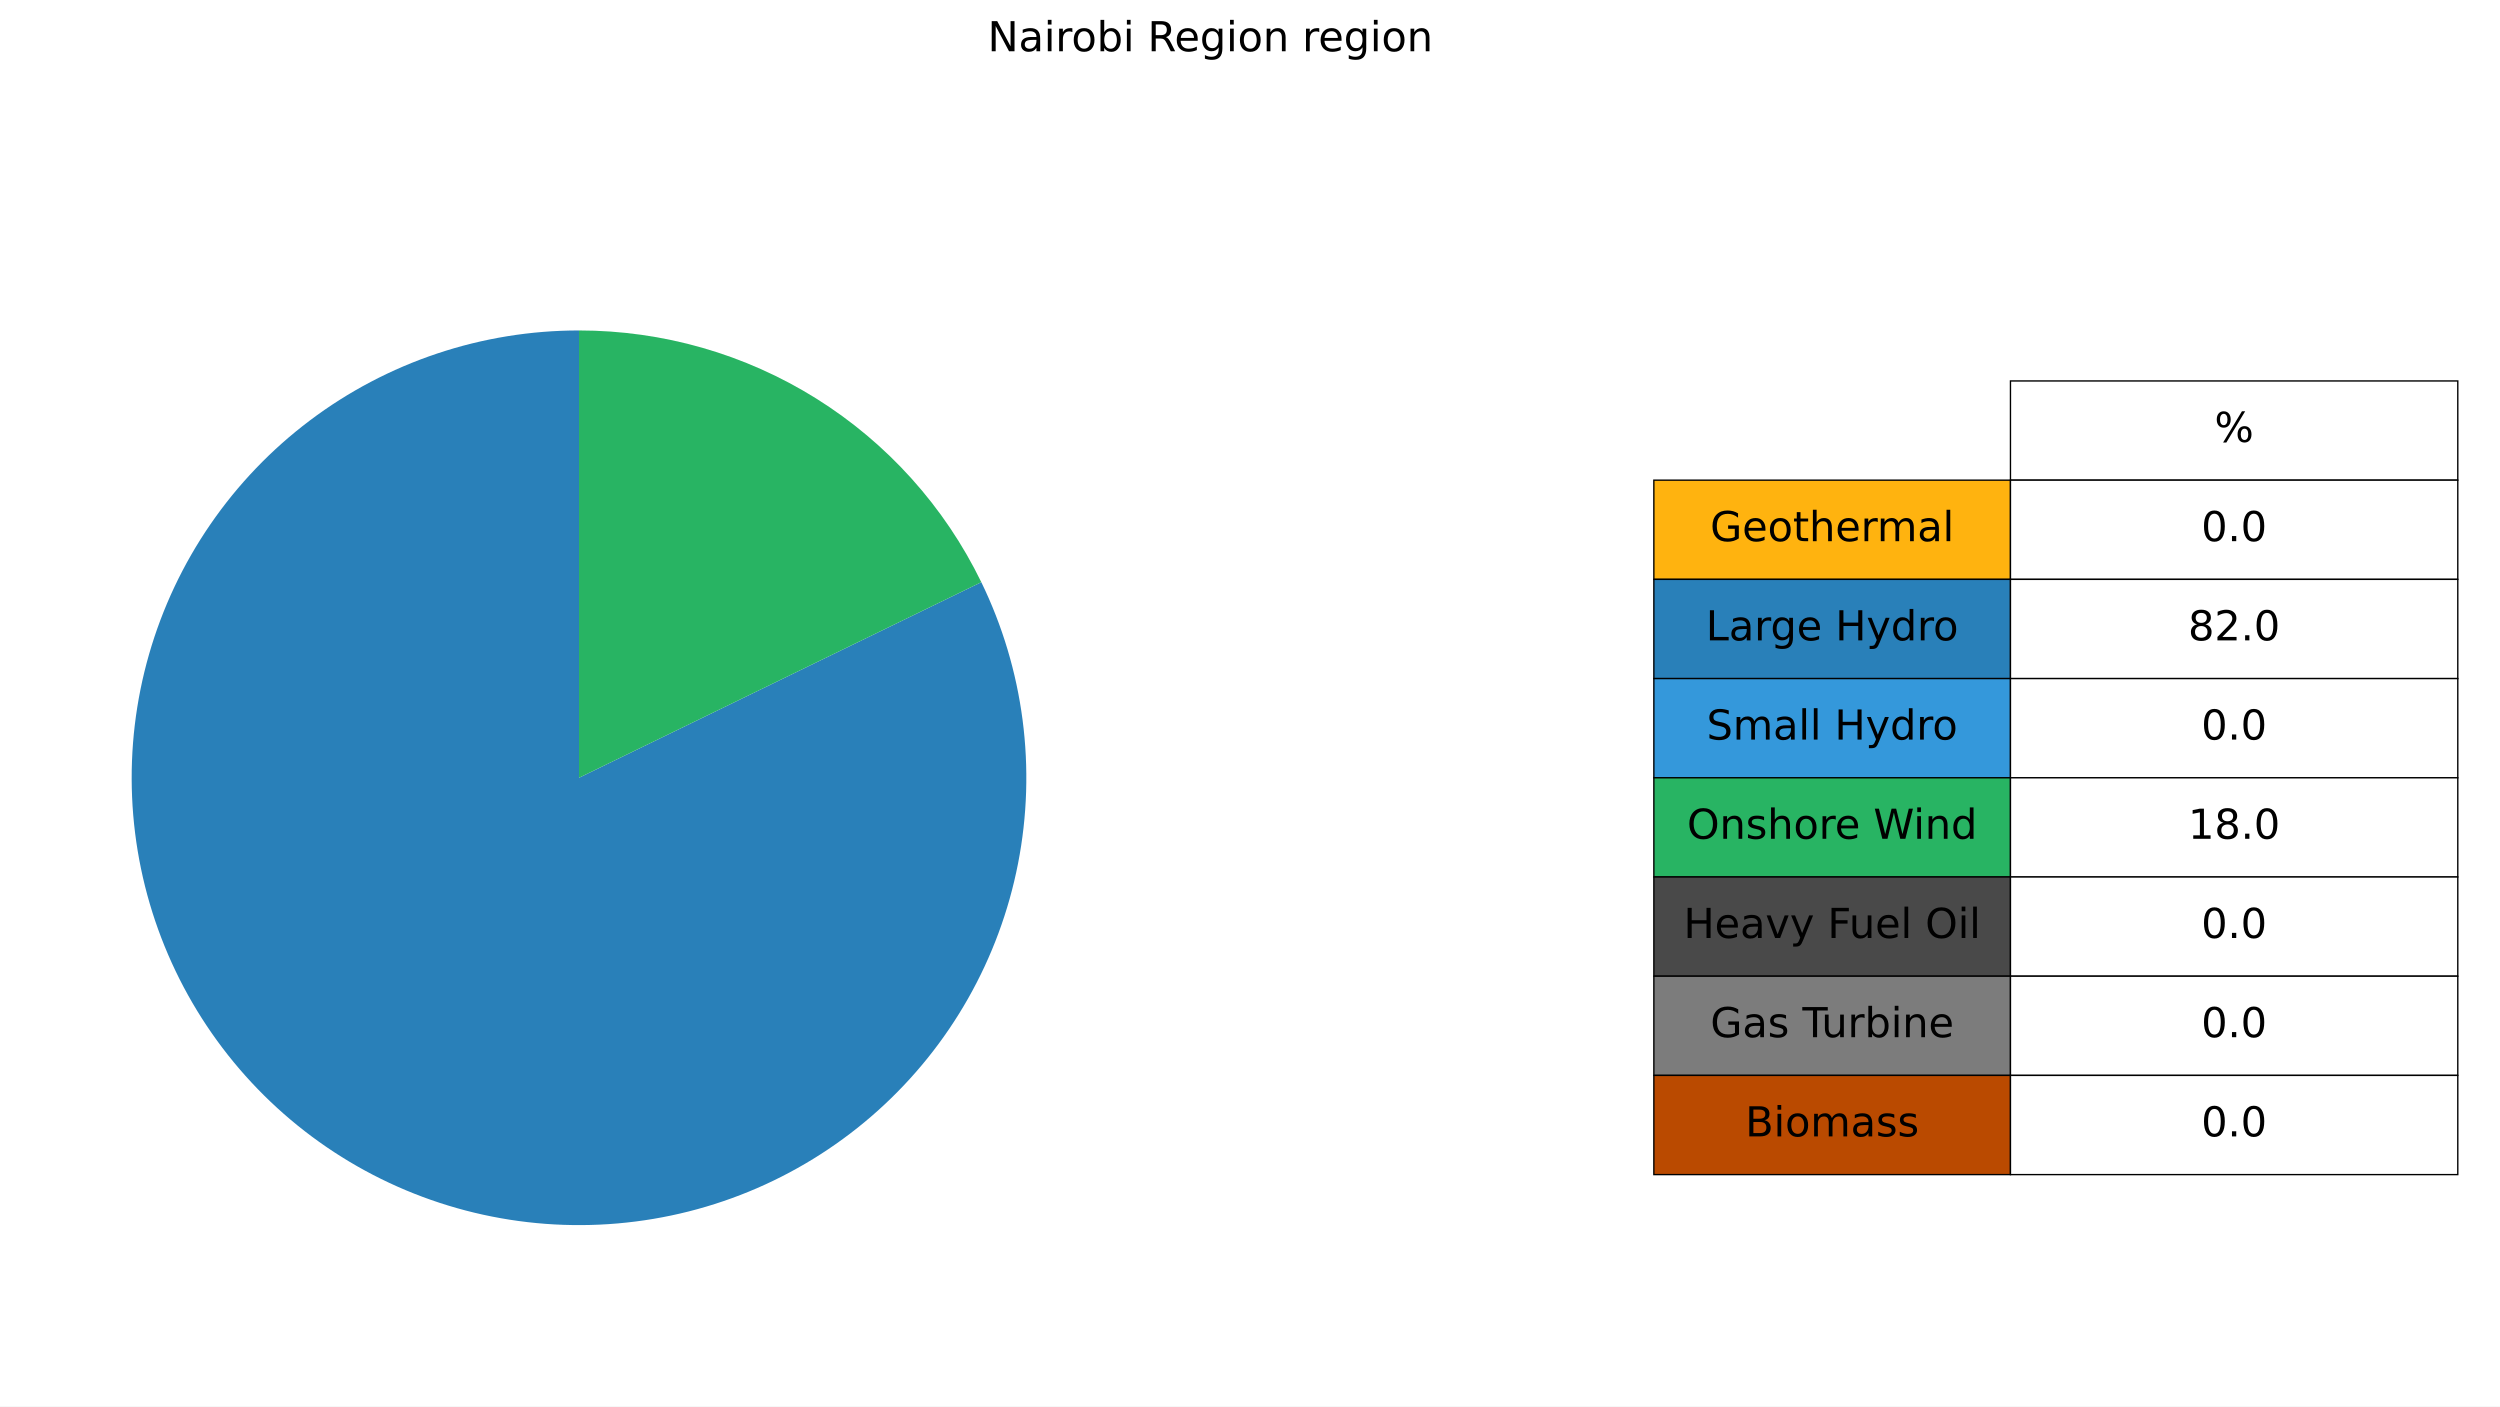
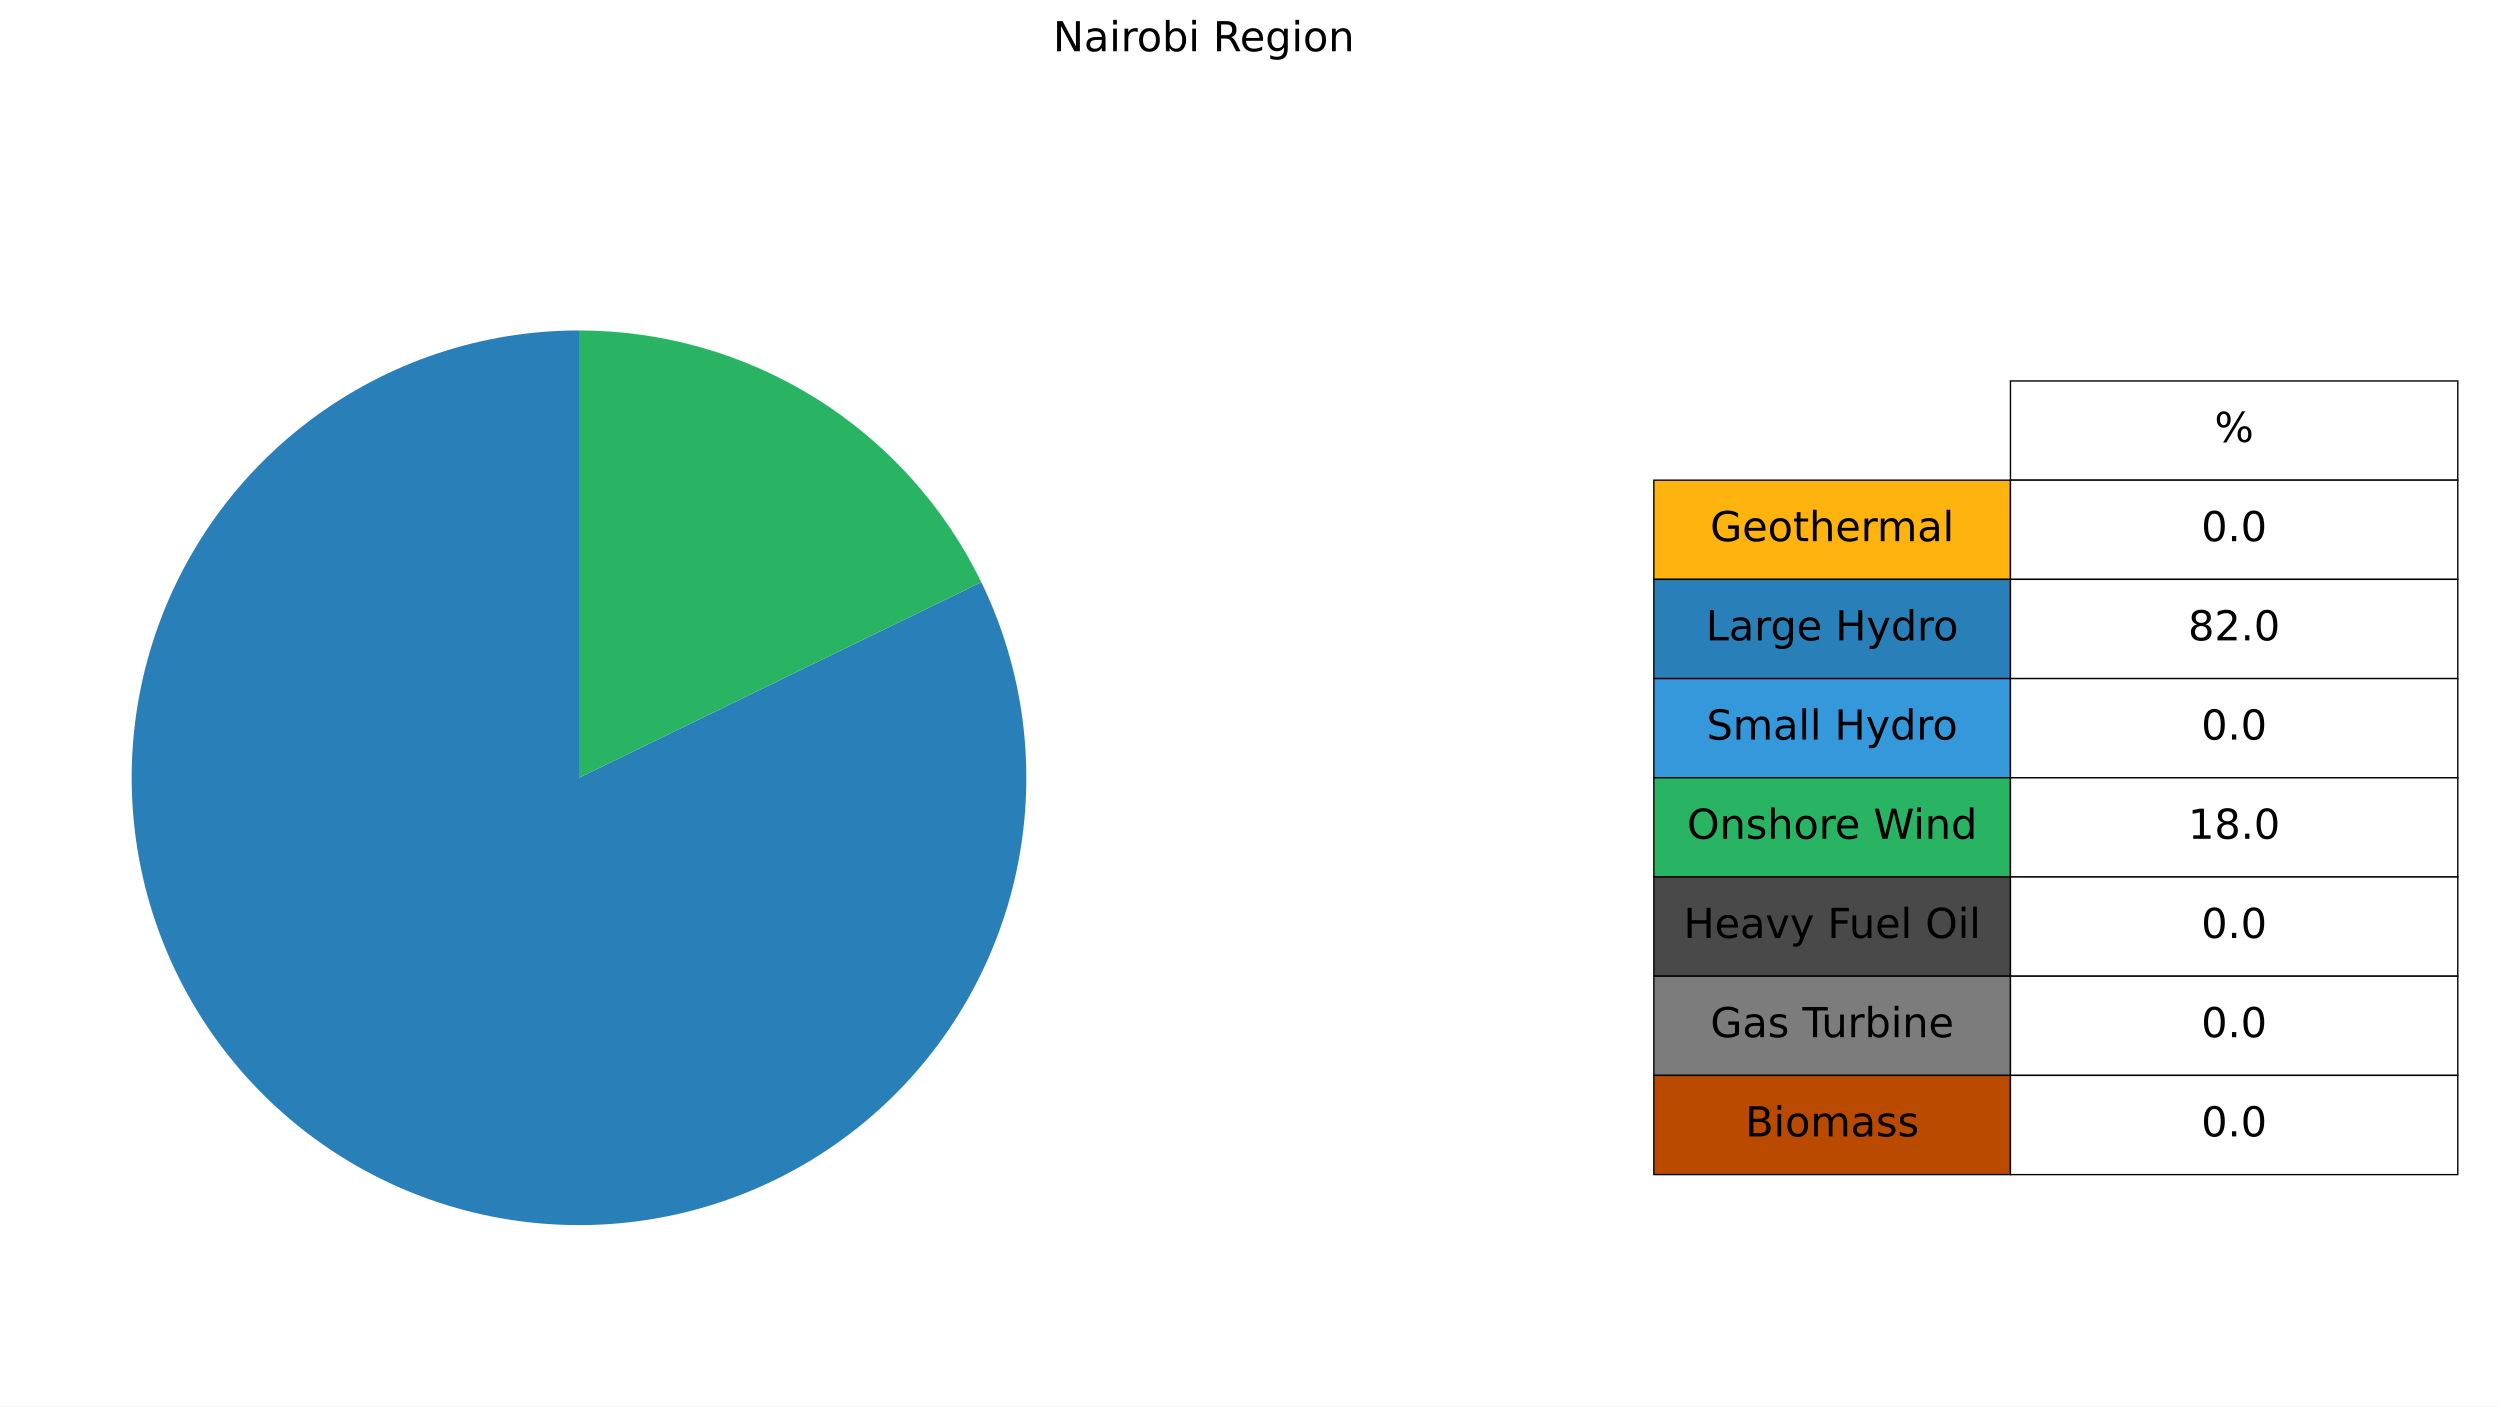
<svg xmlns="http://www.w3.org/2000/svg" xmlns:xlink="http://www.w3.org/1999/xlink" height="510.38pt" version="1.1" viewBox="0 0 907.2 510.38" width="907.2pt">
  <defs>
    <style type="text/css">
*{stroke-linecap:butt;stroke-linejoin:round;}
  </style>
  </defs>
  <g id="figure_1">
    <g id="patch_1">
      <path d="M 0 510.38  L 907.2 510.38  L 907.2 0  L 0 0  z " style="fill:#ffffff;" />
    </g>
    <g id="axes_1">
      <g id="matplotlib.axis_1" />
      <g id="matplotlib.axis_2" />
      <g id="patch_2">
        <path d="M 210.109 119.913  C 210.109 119.913 210.109 119.913 210.109 119.913  L 210.109 282.24  L 210.109 119.913  z " style="fill:#ffb30f;" />
      </g>
      <g id="patch_3">
        <path d="M 210.109 119.913  C 192.604 119.913 175.214 122.744 158.614 128.297  C 142.013 133.85 126.42 142.052 112.438 152.585  C 98.457 163.117 86.27 175.842 76.352 190.266  C 66.434 204.69 58.914 220.623 54.084 237.448  C 49.254 254.273 47.177 271.769 47.934 289.258  C 48.69 306.746 52.271 323.998 58.537 340.342  C 64.802 356.687 73.67 371.912 84.797 385.425  C 95.924 398.938 109.164 410.563 124.003 419.848  C 138.843 429.133 155.086 435.957 172.105 440.056  C 189.123 444.154 206.692 445.473 224.132 443.96  C 241.571 442.448 258.651 438.125 274.71 431.159  C 290.769 424.193 305.596 414.674 318.615 402.974  C 331.634 391.273 342.676 377.543 351.311 362.316  C 359.946 347.089 366.062 330.566 369.42 313.386  C 372.779 296.207 373.337 278.597 371.072 261.239  C 368.807 243.881 363.75 227.004 356.096 211.261  L 210.109 282.24  L 210.109 119.913  z " style="fill:#2980b9;" />
      </g>
      <g id="patch_4">
        <path d="M 356.096 211.261  C 356.096 211.261 356.096 211.261 356.096 211.261  L 210.109 282.24  L 356.096 211.261  z " style="fill:#3498db;" />
      </g>
      <g id="patch_5">
        <path d="M 356.096 211.261  C 342.782 183.877 322.027 160.784 296.215 144.632  C 270.402 128.48 240.558 119.913 210.109 119.913  L 210.109 282.24  L 356.096 211.261  z " style="fill:#28b463;" />
      </g>
      <g id="patch_6">
        <path d="M 210.109 119.913  C 210.109 119.913 210.109 119.913 210.109 119.913  L 210.109 282.24  L 210.109 119.913  z " style="fill:#494949;" />
      </g>
      <g id="patch_7">
        <path d="M 210.109 119.913  C 210.109 119.913 210.109 119.913 210.109 119.913  L 210.109 282.24  L 210.109 119.913  z " style="fill:#7c7c7c;" />
      </g>
      <g id="patch_8">
        <path d="M 210.109 119.913  C 210.109 119.913 210.109 119.913 210.109 119.913  L 210.109 282.24  L 210.109 119.913  z " style="fill:#ba4a00;" />
      </g>
    </g>
    <g id="axes_2">
      <g id="table_1">
        <g id="patch_9">
          <path d="M 729.556 174.24  L 891.884 174.24  L 891.884 138.24  L 729.556 138.24  z " style="fill:#ffffff;stroke:#000000;stroke-linejoin:miter;stroke-width:0.5;" />
        </g>
        <g id="text_1">
          <defs>
            <path d="M 72.703 32.078  Q 68.453 32.078 66.031 28.469  Q 63.625 24.859 63.625 18.406  Q 63.625 12.062 66.031 8.422  Q 68.453 4.781 72.703 4.781  Q 76.859 4.781 79.266 8.422  Q 81.688 12.062 81.688 18.406  Q 81.688 24.812 79.266 28.438  Q 76.859 32.078 72.703 32.078  z M 72.703 38.281  Q 80.422 38.281 84.953 32.906  Q 89.5 27.547 89.5 18.406  Q 89.5 9.281 84.938 3.922  Q 80.375 -1.422 72.703 -1.422  Q 64.891 -1.422 60.344 3.922  Q 55.812 9.281 55.812 18.406  Q 55.812 27.594 60.375 32.938  Q 64.938 38.281 72.703 38.281  z M 22.312 68.016  Q 18.109 68.016 15.688 64.375  Q 13.281 60.75 13.281 54.391  Q 13.281 47.953 15.672 44.328  Q 18.062 40.719 22.312 40.719  Q 26.562 40.719 28.969 44.328  Q 31.391 47.953 31.391 54.391  Q 31.391 60.688 28.953 64.344  Q 26.516 68.016 22.312 68.016  z M 66.406 74.219  L 74.219 74.219  L 28.609 -1.422  L 20.797 -1.422  z M 22.312 74.219  Q 30.031 74.219 34.609 68.875  Q 39.203 63.531 39.203 54.391  Q 39.203 45.172 34.641 39.844  Q 30.078 34.516 22.312 34.516  Q 14.547 34.516 10.031 39.859  Q 5.516 45.219 5.516 54.391  Q 5.516 63.484 10.047 68.844  Q 14.594 74.219 22.312 74.219  z " id="DejaVuSans-37" />
          </defs>
          <g transform="translate(803.5938 160.3791)scale(0.15 -0.15)">
            <use xlink:href="#DejaVuSans-37" />
          </g>
        </g>
        <g id="patch_10">
          <path d="M 600.148 210.24  L 729.556 210.24  L 729.556 174.24  L 600.148 174.24  z " style="fill:#ffb30f;stroke:#000000;stroke-linejoin:miter;stroke-width:0.5;" />
        </g>
        <g id="text_2">
          <defs>
            <path d="M 59.516 10.406  L 59.516 29.984  L 43.406 29.984  L 43.406 38.094  L 69.281 38.094  L 69.281 6.781  Q 63.578 2.734 56.688 0.656  Q 49.812 -1.422 42 -1.422  Q 24.906 -1.422 15.25 8.562  Q 5.609 18.562 5.609 36.375  Q 5.609 54.25 15.25 64.234  Q 24.906 74.219 42 74.219  Q 49.125 74.219 55.547 72.453  Q 61.969 70.703 67.391 67.281  L 67.391 56.781  Q 61.922 61.422 55.766 63.766  Q 49.609 66.109 42.828 66.109  Q 29.438 66.109 22.719 58.641  Q 16.016 51.172 16.016 36.375  Q 16.016 21.625 22.719 14.156  Q 29.438 6.688 42.828 6.688  Q 48.047 6.688 52.141 7.594  Q 56.25 8.5 59.516 10.406  z " id="DejaVuSans-71" />
            <path d="M 56.203 29.594  L 56.203 25.203  L 14.891 25.203  Q 15.484 15.922 20.484 11.062  Q 25.484 6.203 34.422 6.203  Q 39.594 6.203 44.453 7.469  Q 49.312 8.734 54.109 11.281  L 54.109 2.781  Q 49.266 0.734 44.188 -0.344  Q 39.109 -1.422 33.891 -1.422  Q 20.797 -1.422 13.156 6.188  Q 5.516 13.812 5.516 26.812  Q 5.516 40.234 12.766 48.109  Q 20.016 56 32.328 56  Q 43.359 56 49.781 48.891  Q 56.203 41.797 56.203 29.594  z M 47.219 32.234  Q 47.125 39.594 43.094 43.984  Q 39.062 48.391 32.422 48.391  Q 24.906 48.391 20.391 44.141  Q 15.875 39.891 15.188 32.172  z " id="DejaVuSans-101" />
            <path d="M 30.609 48.391  Q 23.391 48.391 19.188 42.75  Q 14.984 37.109 14.984 27.297  Q 14.984 17.484 19.156 11.844  Q 23.344 6.203 30.609 6.203  Q 37.797 6.203 41.984 11.859  Q 46.188 17.531 46.188 27.297  Q 46.188 37.016 41.984 42.703  Q 37.797 48.391 30.609 48.391  z M 30.609 56  Q 42.328 56 49.016 48.375  Q 55.719 40.766 55.719 27.297  Q 55.719 13.875 49.016 6.219  Q 42.328 -1.422 30.609 -1.422  Q 18.844 -1.422 12.172 6.219  Q 5.516 13.875 5.516 27.297  Q 5.516 40.766 12.172 48.375  Q 18.844 56 30.609 56  z " id="DejaVuSans-111" />
            <path d="M 18.312 70.219  L 18.312 54.688  L 36.812 54.688  L 36.812 47.703  L 18.312 47.703  L 18.312 18.016  Q 18.312 11.328 20.141 9.422  Q 21.969 7.516 27.594 7.516  L 36.812 7.516  L 36.812 0  L 27.594 0  Q 17.188 0 13.234 3.875  Q 9.281 7.766 9.281 18.016  L 9.281 47.703  L 2.688 47.703  L 2.688 54.688  L 9.281 54.688  L 9.281 70.219  z " id="DejaVuSans-116" />
            <path d="M 54.891 33.016  L 54.891 0  L 45.906 0  L 45.906 32.719  Q 45.906 40.484 42.875 44.328  Q 39.844 48.188 33.797 48.188  Q 26.516 48.188 22.312 43.547  Q 18.109 38.922 18.109 30.906  L 18.109 0  L 9.078 0  L 9.078 75.984  L 18.109 75.984  L 18.109 46.188  Q 21.344 51.125 25.703 53.562  Q 30.078 56 35.797 56  Q 45.219 56 50.047 50.172  Q 54.891 44.344 54.891 33.016  z " id="DejaVuSans-104" />
            <path d="M 41.109 46.297  Q 39.594 47.172 37.812 47.578  Q 36.031 48 33.891 48  Q 26.266 48 22.188 43.047  Q 18.109 38.094 18.109 28.812  L 18.109 0  L 9.078 0  L 9.078 54.688  L 18.109 54.688  L 18.109 46.188  Q 20.953 51.172 25.484 53.578  Q 30.031 56 36.531 56  Q 37.453 56 38.578 55.875  Q 39.703 55.766 41.062 55.516  z " id="DejaVuSans-114" />
            <path d="M 52 44.188  Q 55.375 50.25 60.062 53.125  Q 64.75 56 71.094 56  Q 79.641 56 84.281 50.016  Q 88.922 44.047 88.922 33.016  L 88.922 0  L 79.891 0  L 79.891 32.719  Q 79.891 40.578 77.094 44.375  Q 74.312 48.188 68.609 48.188  Q 61.625 48.188 57.562 43.547  Q 53.516 38.922 53.516 30.906  L 53.516 0  L 44.484 0  L 44.484 32.719  Q 44.484 40.625 41.703 44.406  Q 38.922 48.188 33.109 48.188  Q 26.219 48.188 22.156 43.531  Q 18.109 38.875 18.109 30.906  L 18.109 0  L 9.078 0  L 9.078 54.688  L 18.109 54.688  L 18.109 46.188  Q 21.188 51.219 25.484 53.609  Q 29.781 56 35.688 56  Q 41.656 56 45.828 52.969  Q 50 49.953 52 44.188  z " id="DejaVuSans-109" />
            <path d="M 34.281 27.484  Q 23.391 27.484 19.188 25  Q 14.984 22.516 14.984 16.5  Q 14.984 11.719 18.141 8.906  Q 21.297 6.109 26.703 6.109  Q 34.188 6.109 38.703 11.406  Q 43.219 16.703 43.219 25.484  L 43.219 27.484  z M 52.203 31.203  L 52.203 0  L 43.219 0  L 43.219 8.297  Q 40.141 3.328 35.547 0.953  Q 30.953 -1.422 24.312 -1.422  Q 15.922 -1.422 10.953 3.297  Q 6 8.016 6 15.922  Q 6 25.141 12.172 29.828  Q 18.359 34.516 30.609 34.516  L 43.219 34.516  L 43.219 35.406  Q 43.219 41.609 39.141 45  Q 35.062 48.391 27.688 48.391  Q 23 48.391 18.547 47.266  Q 14.109 46.141 10.016 43.891  L 10.016 52.203  Q 14.938 54.109 19.578 55.047  Q 24.219 56 28.609 56  Q 40.484 56 46.344 49.844  Q 52.203 43.703 52.203 31.203  z " id="DejaVuSans-97" />
            <path d="M 9.422 75.984  L 18.406 75.984  L 18.406 0  L 9.422 0  z " id="DejaVuSans-108" />
          </defs>
          <g transform="translate(620.5914 196.3791)scale(0.15 -0.15)">
            <use xlink:href="#DejaVuSans-71" />
            <use x="77.49" xlink:href="#DejaVuSans-101" />
            <use x="139.014" xlink:href="#DejaVuSans-111" />
            <use x="200.195" xlink:href="#DejaVuSans-116" />
            <use x="239.404" xlink:href="#DejaVuSans-104" />
            <use x="302.783" xlink:href="#DejaVuSans-101" />
            <use x="364.307" xlink:href="#DejaVuSans-114" />
            <use x="403.67" xlink:href="#DejaVuSans-109" />
            <use x="501.082" xlink:href="#DejaVuSans-97" />
            <use x="562.361" xlink:href="#DejaVuSans-108" />
          </g>
        </g>
        <g id="patch_11">
          <path d="M 729.556 210.24  L 891.884 210.24  L 891.884 174.24  L 729.556 174.24  z " style="fill:#ffffff;stroke:#000000;stroke-linejoin:miter;stroke-width:0.5;" />
        </g>
        <g id="text_3">
          <defs>
            <path d="M 31.781 66.406  Q 24.172 66.406 20.328 58.906  Q 16.5 51.422 16.5 36.375  Q 16.5 21.391 20.328 13.891  Q 24.172 6.391 31.781 6.391  Q 39.453 6.391 43.281 13.891  Q 47.125 21.391 47.125 36.375  Q 47.125 51.422 43.281 58.906  Q 39.453 66.406 31.781 66.406  z M 31.781 74.219  Q 44.047 74.219 50.516 64.516  Q 56.984 54.828 56.984 36.375  Q 56.984 17.969 50.516 8.266  Q 44.047 -1.422 31.781 -1.422  Q 19.531 -1.422 13.062 8.266  Q 6.594 17.969 6.594 36.375  Q 6.594 54.828 13.062 64.516  Q 19.531 74.219 31.781 74.219  z " id="DejaVuSans-48" />
            <path d="M 10.688 12.406  L 21 12.406  L 21 0  L 10.688 0  z " id="DejaVuSans-46" />
          </defs>
          <g transform="translate(798.7927 196.3791)scale(0.15 -0.15)">
            <use xlink:href="#DejaVuSans-48" />
            <use x="63.623" xlink:href="#DejaVuSans-46" />
            <use x="95.41" xlink:href="#DejaVuSans-48" />
          </g>
        </g>
        <g id="patch_12">
          <path d="M 600.148 246.24  L 729.556 246.24  L 729.556 210.24  L 600.148 210.24  z " style="fill:#2980b9;stroke:#000000;stroke-linejoin:miter;stroke-width:0.5;" />
        </g>
        <g id="text_4">
          <defs>
            <path d="M 9.812 72.906  L 19.672 72.906  L 19.672 8.297  L 55.172 8.297  L 55.172 0  L 9.812 0  z " id="DejaVuSans-76" />
            <path d="M 45.406 27.984  Q 45.406 37.75 41.375 43.109  Q 37.359 48.484 30.078 48.484  Q 22.859 48.484 18.828 43.109  Q 14.797 37.75 14.797 27.984  Q 14.797 18.266 18.828 12.891  Q 22.859 7.516 30.078 7.516  Q 37.359 7.516 41.375 12.891  Q 45.406 18.266 45.406 27.984  z M 54.391 6.781  Q 54.391 -7.172 48.188 -13.984  Q 42 -20.797 29.203 -20.797  Q 24.469 -20.797 20.266 -20.094  Q 16.062 -19.391 12.109 -17.922  L 12.109 -9.188  Q 16.062 -11.328 19.922 -12.344  Q 23.781 -13.375 27.781 -13.375  Q 36.625 -13.375 41.016 -8.766  Q 45.406 -4.156 45.406 5.172  L 45.406 9.625  Q 42.625 4.781 38.281 2.391  Q 33.938 0 27.875 0  Q 17.828 0 11.672 7.656  Q 5.516 15.328 5.516 27.984  Q 5.516 40.672 11.672 48.328  Q 17.828 56 27.875 56  Q 33.938 56 38.281 53.609  Q 42.625 51.219 45.406 46.391  L 45.406 54.688  L 54.391 54.688  z " id="DejaVuSans-103" />
            <path id="DejaVuSans-32" />
            <path d="M 9.812 72.906  L 19.672 72.906  L 19.672 43.016  L 55.516 43.016  L 55.516 72.906  L 65.375 72.906  L 65.375 0  L 55.516 0  L 55.516 34.719  L 19.672 34.719  L 19.672 0  L 9.812 0  z " id="DejaVuSans-72" />
            <path d="M 32.172 -5.078  Q 28.375 -14.844 24.75 -17.812  Q 21.141 -20.797 15.094 -20.797  L 7.906 -20.797  L 7.906 -13.281  L 13.188 -13.281  Q 16.891 -13.281 18.938 -11.516  Q 21 -9.766 23.484 -3.219  L 25.094 0.875  L 2.984 54.688  L 12.5 54.688  L 29.594 11.922  L 46.688 54.688  L 56.203 54.688  z " id="DejaVuSans-121" />
            <path d="M 45.406 46.391  L 45.406 75.984  L 54.391 75.984  L 54.391 0  L 45.406 0  L 45.406 8.203  Q 42.578 3.328 38.25 0.953  Q 33.938 -1.422 27.875 -1.422  Q 17.969 -1.422 11.734 6.484  Q 5.516 14.406 5.516 27.297  Q 5.516 40.188 11.734 48.094  Q 17.969 56 27.875 56  Q 33.938 56 38.25 53.625  Q 42.578 51.266 45.406 46.391  z M 14.797 27.297  Q 14.797 17.391 18.875 11.75  Q 22.953 6.109 30.078 6.109  Q 37.203 6.109 41.297 11.75  Q 45.406 17.391 45.406 27.297  Q 45.406 37.203 41.297 42.844  Q 37.203 48.484 30.078 48.484  Q 22.953 48.484 18.875 42.844  Q 14.797 37.203 14.797 27.297  z " id="DejaVuSans-100" />
          </defs>
          <g transform="translate(619.0211 232.3791)scale(0.15 -0.15)">
            <use xlink:href="#DejaVuSans-76" />
            <use x="55.713" xlink:href="#DejaVuSans-97" />
            <use x="116.992" xlink:href="#DejaVuSans-114" />
            <use x="156.355" xlink:href="#DejaVuSans-103" />
            <use x="219.832" xlink:href="#DejaVuSans-101" />
            <use x="281.355" xlink:href="#DejaVuSans-32" />
            <use x="313.143" xlink:href="#DejaVuSans-72" />
            <use x="388.338" xlink:href="#DejaVuSans-121" />
            <use x="447.518" xlink:href="#DejaVuSans-100" />
            <use x="510.994" xlink:href="#DejaVuSans-114" />
            <use x="549.857" xlink:href="#DejaVuSans-111" />
          </g>
        </g>
        <g id="patch_13">
          <path d="M 729.556 246.24  L 891.884 246.24  L 891.884 210.24  L 729.556 210.24  z " style="fill:#ffffff;stroke:#000000;stroke-linejoin:miter;stroke-width:0.5;" />
        </g>
        <g id="text_5">
          <defs>
            <path d="M 31.781 34.625  Q 24.75 34.625 20.719 30.859  Q 16.703 27.094 16.703 20.516  Q 16.703 13.922 20.719 10.156  Q 24.75 6.391 31.781 6.391  Q 38.812 6.391 42.859 10.172  Q 46.922 13.969 46.922 20.516  Q 46.922 27.094 42.891 30.859  Q 38.875 34.625 31.781 34.625  z M 21.922 38.812  Q 15.578 40.375 12.031 44.719  Q 8.5 49.078 8.5 55.328  Q 8.5 64.062 14.719 69.141  Q 20.953 74.219 31.781 74.219  Q 42.672 74.219 48.875 69.141  Q 55.078 64.062 55.078 55.328  Q 55.078 49.078 51.531 44.719  Q 48 40.375 41.703 38.812  Q 48.828 37.156 52.797 32.312  Q 56.781 27.484 56.781 20.516  Q 56.781 9.906 50.312 4.234  Q 43.844 -1.422 31.781 -1.422  Q 19.734 -1.422 13.25 4.234  Q 6.781 9.906 6.781 20.516  Q 6.781 27.484 10.781 32.312  Q 14.797 37.156 21.922 38.812  z M 18.312 54.391  Q 18.312 48.734 21.844 45.562  Q 25.391 42.391 31.781 42.391  Q 38.141 42.391 41.719 45.562  Q 45.312 48.734 45.312 54.391  Q 45.312 60.062 41.719 63.234  Q 38.141 66.406 31.781 66.406  Q 25.391 66.406 21.844 63.234  Q 18.312 60.062 18.312 54.391  z " id="DejaVuSans-56" />
            <path d="M 19.188 8.297  L 53.609 8.297  L 53.609 0  L 7.328 0  L 7.328 8.297  Q 12.938 14.109 22.625 23.891  Q 32.328 33.688 34.812 36.531  Q 39.547 41.844 41.422 45.531  Q 43.312 49.219 43.312 52.781  Q 43.312 58.594 39.234 62.25  Q 35.156 65.922 28.609 65.922  Q 23.969 65.922 18.812 64.312  Q 13.672 62.703 7.812 59.422  L 7.812 69.391  Q 13.766 71.781 18.938 73  Q 24.125 74.219 28.422 74.219  Q 39.75 74.219 46.484 68.547  Q 53.219 62.891 53.219 53.422  Q 53.219 48.922 51.531 44.891  Q 49.859 40.875 45.406 35.406  Q 44.188 33.984 37.641 27.219  Q 31.109 20.453 19.188 8.297  z " id="DejaVuSans-50" />
          </defs>
          <g transform="translate(794.0208 232.3791)scale(0.15 -0.15)">
            <use xlink:href="#DejaVuSans-56" />
            <use x="63.623" xlink:href="#DejaVuSans-50" />
            <use x="127.246" xlink:href="#DejaVuSans-46" />
            <use x="159.033" xlink:href="#DejaVuSans-48" />
          </g>
        </g>
        <g id="patch_14">
          <path d="M 600.148 282.24  L 729.556 282.24  L 729.556 246.24  L 600.148 246.24  z " style="fill:#3498db;stroke:#000000;stroke-linejoin:miter;stroke-width:0.5;" />
        </g>
        <g id="text_6">
          <defs>
            <path d="M 53.516 70.516  L 53.516 60.891  Q 47.906 63.578 42.922 64.891  Q 37.938 66.219 33.297 66.219  Q 25.25 66.219 20.875 63.094  Q 16.5 59.969 16.5 54.203  Q 16.5 49.359 19.406 46.891  Q 22.312 44.438 30.422 42.922  L 36.375 41.703  Q 47.406 39.594 52.656 34.297  Q 57.906 29 57.906 20.125  Q 57.906 9.516 50.797 4.047  Q 43.703 -1.422 29.984 -1.422  Q 24.812 -1.422 18.969 -0.25  Q 13.141 0.922 6.891 3.219  L 6.891 13.375  Q 12.891 10.016 18.656 8.297  Q 24.422 6.594 29.984 6.594  Q 38.422 6.594 43.016 9.906  Q 47.609 13.234 47.609 19.391  Q 47.609 24.75 44.312 27.781  Q 41.016 30.812 33.5 32.328  L 27.484 33.5  Q 16.453 35.688 11.516 40.375  Q 6.594 45.062 6.594 53.422  Q 6.594 63.094 13.406 68.656  Q 20.219 74.219 32.172 74.219  Q 37.312 74.219 42.625 73.281  Q 47.953 72.359 53.516 70.516  z " id="DejaVuSans-83" />
          </defs>
          <g transform="translate(619.2942 268.3791)scale(0.15 -0.15)">
            <use xlink:href="#DejaVuSans-83" />
            <use x="63.477" xlink:href="#DejaVuSans-109" />
            <use x="160.889" xlink:href="#DejaVuSans-97" />
            <use x="222.168" xlink:href="#DejaVuSans-108" />
            <use x="249.951" xlink:href="#DejaVuSans-108" />
            <use x="277.734" xlink:href="#DejaVuSans-32" />
            <use x="309.521" xlink:href="#DejaVuSans-72" />
            <use x="384.717" xlink:href="#DejaVuSans-121" />
            <use x="443.896" xlink:href="#DejaVuSans-100" />
            <use x="507.373" xlink:href="#DejaVuSans-114" />
            <use x="546.236" xlink:href="#DejaVuSans-111" />
          </g>
        </g>
        <g id="patch_15">
          <path d="M 729.556 282.24  L 891.884 282.24  L 891.884 246.24  L 729.556 246.24  z " style="fill:#ffffff;stroke:#000000;stroke-linejoin:miter;stroke-width:0.5;" />
        </g>
        <g id="text_7">
          <g transform="translate(798.7927 268.3791)scale(0.15 -0.15)">
            <use xlink:href="#DejaVuSans-48" />
            <use x="63.623" xlink:href="#DejaVuSans-46" />
            <use x="95.41" xlink:href="#DejaVuSans-48" />
          </g>
        </g>
        <g id="patch_16">
          <path d="M 600.148 318.24  L 729.556 318.24  L 729.556 282.24  L 600.148 282.24  z " style="fill:#28b463;stroke:#000000;stroke-linejoin:miter;stroke-width:0.5;" />
        </g>
        <g id="text_8">
          <defs>
            <path d="M 39.406 66.219  Q 28.656 66.219 22.328 58.203  Q 16.016 50.203 16.016 36.375  Q 16.016 22.609 22.328 14.594  Q 28.656 6.594 39.406 6.594  Q 50.141 6.594 56.422 14.594  Q 62.703 22.609 62.703 36.375  Q 62.703 50.203 56.422 58.203  Q 50.141 66.219 39.406 66.219  z M 39.406 74.219  Q 54.734 74.219 63.906 63.938  Q 73.094 53.656 73.094 36.375  Q 73.094 19.141 63.906 8.859  Q 54.734 -1.422 39.406 -1.422  Q 24.031 -1.422 14.812 8.828  Q 5.609 19.094 5.609 36.375  Q 5.609 53.656 14.812 63.938  Q 24.031 74.219 39.406 74.219  z " id="DejaVuSans-79" />
            <path d="M 54.891 33.016  L 54.891 0  L 45.906 0  L 45.906 32.719  Q 45.906 40.484 42.875 44.328  Q 39.844 48.188 33.797 48.188  Q 26.516 48.188 22.312 43.547  Q 18.109 38.922 18.109 30.906  L 18.109 0  L 9.078 0  L 9.078 54.688  L 18.109 54.688  L 18.109 46.188  Q 21.344 51.125 25.703 53.562  Q 30.078 56 35.797 56  Q 45.219 56 50.047 50.172  Q 54.891 44.344 54.891 33.016  z " id="DejaVuSans-110" />
            <path d="M 44.281 53.078  L 44.281 44.578  Q 40.484 46.531 36.375 47.5  Q 32.281 48.484 27.875 48.484  Q 21.188 48.484 17.844 46.438  Q 14.5 44.391 14.5 40.281  Q 14.5 37.156 16.891 35.375  Q 19.281 33.594 26.516 31.984  L 29.594 31.297  Q 39.156 29.25 43.188 25.516  Q 47.219 21.781 47.219 15.094  Q 47.219 7.469 41.188 3.016  Q 35.156 -1.422 24.609 -1.422  Q 20.219 -1.422 15.453 -0.562  Q 10.688 0.297 5.422 2  L 5.422 11.281  Q 10.406 8.688 15.234 7.391  Q 20.062 6.109 24.812 6.109  Q 31.156 6.109 34.562 8.281  Q 37.984 10.453 37.984 14.406  Q 37.984 18.062 35.516 20.016  Q 33.062 21.969 24.703 23.781  L 21.578 24.516  Q 13.234 26.266 9.516 29.906  Q 5.812 33.547 5.812 39.891  Q 5.812 47.609 11.281 51.797  Q 16.75 56 26.812 56  Q 31.781 56 36.172 55.266  Q 40.578 54.547 44.281 53.078  z " id="DejaVuSans-115" />
            <path d="M 3.328 72.906  L 13.281 72.906  L 28.609 11.281  L 43.891 72.906  L 54.984 72.906  L 70.312 11.281  L 85.594 72.906  L 95.609 72.906  L 77.297 0  L 64.891 0  L 49.516 63.281  L 33.984 0  L 21.578 0  z " id="DejaVuSans-87" />
            <path d="M 9.422 54.688  L 18.406 54.688  L 18.406 0  L 9.422 0  z M 9.422 75.984  L 18.406 75.984  L 18.406 64.594  L 9.422 64.594  z " id="DejaVuSans-105" />
          </defs>
          <g transform="translate(612.1879 304.3791)scale(0.15 -0.15)">
            <use xlink:href="#DejaVuSans-79" />
            <use x="78.711" xlink:href="#DejaVuSans-110" />
            <use x="142.09" xlink:href="#DejaVuSans-115" />
            <use x="194.189" xlink:href="#DejaVuSans-104" />
            <use x="257.568" xlink:href="#DejaVuSans-111" />
            <use x="318.75" xlink:href="#DejaVuSans-114" />
            <use x="357.613" xlink:href="#DejaVuSans-101" />
            <use x="419.137" xlink:href="#DejaVuSans-32" />
            <use x="450.924" xlink:href="#DejaVuSans-87" />
            <use x="547.551" xlink:href="#DejaVuSans-105" />
            <use x="575.334" xlink:href="#DejaVuSans-110" />
            <use x="638.713" xlink:href="#DejaVuSans-100" />
          </g>
        </g>
        <g id="patch_17">
          <path d="M 729.556 318.24  L 891.884 318.24  L 891.884 282.24  L 729.556 282.24  z " style="fill:#ffffff;stroke:#000000;stroke-linejoin:miter;stroke-width:0.5;" />
        </g>
        <g id="text_9">
          <defs>
            <path d="M 12.406 8.297  L 28.516 8.297  L 28.516 63.922  L 10.984 60.406  L 10.984 69.391  L 28.422 72.906  L 38.281 72.906  L 38.281 8.297  L 54.391 8.297  L 54.391 0  L 12.406 0  z " id="DejaVuSans-49" />
          </defs>
          <g transform="translate(794.0208 304.3791)scale(0.15 -0.15)">
            <use xlink:href="#DejaVuSans-49" />
            <use x="63.623" xlink:href="#DejaVuSans-56" />
            <use x="127.246" xlink:href="#DejaVuSans-46" />
            <use x="159.033" xlink:href="#DejaVuSans-48" />
          </g>
        </g>
        <g id="patch_18">
          <path d="M 600.148 354.24  L 729.556 354.24  L 729.556 318.24  L 600.148 318.24  z " style="fill:#494949;stroke:#000000;stroke-linejoin:miter;stroke-width:0.5;" />
        </g>
        <g id="text_10">
          <defs>
            <path d="M 2.984 54.688  L 12.5 54.688  L 29.594 8.797  L 46.688 54.688  L 56.203 54.688  L 35.688 0  L 23.484 0  z " id="DejaVuSans-118" />
            <path d="M 9.812 72.906  L 51.703 72.906  L 51.703 64.594  L 19.672 64.594  L 19.672 43.109  L 48.578 43.109  L 48.578 34.812  L 19.672 34.812  L 19.672 0  L 9.812 0  z " id="DejaVuSans-70" />
            <path d="M 8.5 21.578  L 8.5 54.688  L 17.484 54.688  L 17.484 21.922  Q 17.484 14.156 20.5 10.266  Q 23.531 6.391 29.594 6.391  Q 36.859 6.391 41.078 11.031  Q 45.312 15.672 45.312 23.688  L 45.312 54.688  L 54.297 54.688  L 54.297 0  L 45.312 0  L 45.312 8.406  Q 42.047 3.422 37.719 1  Q 33.406 -1.422 27.688 -1.422  Q 18.266 -1.422 13.375 4.438  Q 8.5 10.297 8.5 21.578  z M 31.109 56  z " id="DejaVuSans-117" />
          </defs>
          <g transform="translate(610.9317 340.3791)scale(0.15 -0.15)">
            <use xlink:href="#DejaVuSans-72" />
            <use x="75.195" xlink:href="#DejaVuSans-101" />
            <use x="136.719" xlink:href="#DejaVuSans-97" />
            <use x="197.998" xlink:href="#DejaVuSans-118" />
            <use x="257.178" xlink:href="#DejaVuSans-121" />
            <use x="316.357" xlink:href="#DejaVuSans-32" />
            <use x="348.145" xlink:href="#DejaVuSans-70" />
            <use x="400.164" xlink:href="#DejaVuSans-117" />
            <use x="463.543" xlink:href="#DejaVuSans-101" />
            <use x="525.066" xlink:href="#DejaVuSans-108" />
            <use x="552.85" xlink:href="#DejaVuSans-32" />
            <use x="584.637" xlink:href="#DejaVuSans-79" />
            <use x="663.348" xlink:href="#DejaVuSans-105" />
            <use x="691.131" xlink:href="#DejaVuSans-108" />
          </g>
        </g>
        <g id="patch_19">
          <path d="M 729.556 354.24  L 891.884 354.24  L 891.884 318.24  L 729.556 318.24  z " style="fill:#ffffff;stroke:#000000;stroke-linejoin:miter;stroke-width:0.5;" />
        </g>
        <g id="text_11">
          <g transform="translate(798.7927 340.3791)scale(0.15 -0.15)">
            <use xlink:href="#DejaVuSans-48" />
            <use x="63.623" xlink:href="#DejaVuSans-46" />
            <use x="95.41" xlink:href="#DejaVuSans-48" />
          </g>
        </g>
        <g id="patch_20">
          <path d="M 600.148 390.24  L 729.556 390.24  L 729.556 354.24  L 600.148 354.24  z " style="fill:#7c7c7c;stroke:#000000;stroke-linejoin:miter;stroke-width:0.5;" />
        </g>
        <g id="text_12">
          <defs>
            <path d="M -0.297 72.906  L 61.375 72.906  L 61.375 64.594  L 35.5 64.594  L 35.5 0  L 25.594 0  L 25.594 64.594  L -0.297 64.594  z " id="DejaVuSans-84" />
            <path d="M 48.688 27.297  Q 48.688 37.203 44.609 42.844  Q 40.531 48.484 33.406 48.484  Q 26.266 48.484 22.188 42.844  Q 18.109 37.203 18.109 27.297  Q 18.109 17.391 22.188 11.75  Q 26.266 6.109 33.406 6.109  Q 40.531 6.109 44.609 11.75  Q 48.688 17.391 48.688 27.297  z M 18.109 46.391  Q 20.953 51.266 25.266 53.625  Q 29.594 56 35.594 56  Q 45.562 56 51.781 48.094  Q 58.016 40.188 58.016 27.297  Q 58.016 14.406 51.781 6.484  Q 45.562 -1.422 35.594 -1.422  Q 29.594 -1.422 25.266 0.953  Q 20.953 3.328 18.109 8.203  L 18.109 0  L 9.078 0  L 9.078 75.984  L 18.109 75.984  z " id="DejaVuSans-98" />
          </defs>
          <g transform="translate(620.6582 376.3791)scale(0.15 -0.15)">
            <use xlink:href="#DejaVuSans-71" />
            <use x="77.49" xlink:href="#DejaVuSans-97" />
            <use x="138.77" xlink:href="#DejaVuSans-115" />
            <use x="190.869" xlink:href="#DejaVuSans-32" />
            <use x="222.656" xlink:href="#DejaVuSans-84" />
            <use x="268.615" xlink:href="#DejaVuSans-117" />
            <use x="331.994" xlink:href="#DejaVuSans-114" />
            <use x="373.107" xlink:href="#DejaVuSans-98" />
            <use x="436.584" xlink:href="#DejaVuSans-105" />
            <use x="464.367" xlink:href="#DejaVuSans-110" />
            <use x="527.746" xlink:href="#DejaVuSans-101" />
          </g>
        </g>
        <g id="patch_21">
          <path d="M 729.556 390.24  L 891.884 390.24  L 891.884 354.24  L 729.556 354.24  z " style="fill:#ffffff;stroke:#000000;stroke-linejoin:miter;stroke-width:0.5;" />
        </g>
        <g id="text_13">
          <g transform="translate(798.7927 376.3791)scale(0.15 -0.15)">
            <use xlink:href="#DejaVuSans-48" />
            <use x="63.623" xlink:href="#DejaVuSans-46" />
            <use x="95.41" xlink:href="#DejaVuSans-48" />
          </g>
        </g>
        <g id="patch_22">
          <path d="M 600.148 426.24  L 729.556 426.24  L 729.556 390.24  L 600.148 390.24  z " style="fill:#ba4a00;stroke:#000000;stroke-linejoin:miter;stroke-width:0.5;" />
        </g>
        <g id="text_14">
          <defs>
            <path d="M 19.672 34.812  L 19.672 8.109  L 35.5 8.109  Q 43.453 8.109 47.281 11.406  Q 51.125 14.703 51.125 21.484  Q 51.125 28.328 47.281 31.562  Q 43.453 34.812 35.5 34.812  z M 19.672 64.797  L 19.672 42.828  L 34.281 42.828  Q 41.5 42.828 45.031 45.531  Q 48.578 48.25 48.578 53.812  Q 48.578 59.328 45.031 62.062  Q 41.5 64.797 34.281 64.797  z M 9.812 72.906  L 35.016 72.906  Q 46.297 72.906 52.391 68.219  Q 58.5 63.531 58.5 54.891  Q 58.5 48.188 55.375 44.234  Q 52.25 40.281 46.188 39.312  Q 53.469 37.75 57.5 32.781  Q 61.531 27.828 61.531 20.406  Q 61.531 10.641 54.891 5.312  Q 48.25 0 35.984 0  L 9.812 0  z " id="DejaVuSans-66" />
          </defs>
          <g transform="translate(633.318 412.3791)scale(0.15 -0.15)">
            <use xlink:href="#DejaVuSans-66" />
            <use x="68.604" xlink:href="#DejaVuSans-105" />
            <use x="96.387" xlink:href="#DejaVuSans-111" />
            <use x="157.568" xlink:href="#DejaVuSans-109" />
            <use x="254.98" xlink:href="#DejaVuSans-97" />
            <use x="316.26" xlink:href="#DejaVuSans-115" />
            <use x="368.359" xlink:href="#DejaVuSans-115" />
          </g>
        </g>
        <g id="patch_23">
          <path d="M 729.556 426.24  L 891.884 426.24  L 891.884 390.24  L 729.556 390.24  z " style="fill:#ffffff;stroke:#000000;stroke-linejoin:miter;stroke-width:0.5;" />
        </g>
        <g id="text_15">
          <g transform="translate(798.7927 412.3791)scale(0.15 -0.15)">
            <use xlink:href="#DejaVuSans-48" />
            <use x="63.623" xlink:href="#DejaVuSans-46" />
            <use x="95.41" xlink:href="#DejaVuSans-48" />
          </g>
        </g>
      </g>
      <g id="patch_24">
        <path d="M 494.182 499.68  L 494.182 64.8  " style="fill:none;stroke:#ffffff;stroke-linecap:square;stroke-linejoin:miter;" />
      </g>
      <g id="patch_25">
        <path d="M 900 499.68  L 900 64.8  " style="fill:none;stroke:#ffffff;stroke-linecap:square;stroke-linejoin:miter;" />
      </g>
      <g id="patch_26">
        <path d="M 494.182 499.68  L 900 499.68  " style="fill:none;stroke:#ffffff;stroke-linecap:square;stroke-linejoin:miter;" />
      </g>
      <g id="patch_27">
        <path d="M 494.182 64.8  L 900 64.8  " style="fill:none;stroke:#ffffff;stroke-linecap:square;stroke-linejoin:miter;" />
      </g>
    </g>
    <g id="text_16">
      <defs>
        <path d="M 9.812 72.906  L 23.094 72.906  L 55.422 11.922  L 55.422 72.906  L 64.984 72.906  L 64.984 0  L 51.703 0  L 19.391 60.984  L 19.391 0  L 9.812 0  z " id="DejaVuSans-78" />
        <path d="M 44.391 34.188  Q 47.562 33.109 50.562 29.594  Q 53.562 26.078 56.594 19.922  L 66.609 0  L 56 0  L 46.688 18.703  Q 43.062 26.031 39.672 28.422  Q 36.281 30.812 30.422 30.812  L 19.672 30.812  L 19.672 0  L 9.812 0  L 9.812 72.906  L 32.078 72.906  Q 44.578 72.906 50.734 67.672  Q 56.891 62.453 56.891 51.906  Q 56.891 45.016 53.688 40.469  Q 50.484 35.938 44.391 34.188  z M 19.672 64.797  L 19.672 38.922  L 32.078 38.922  Q 39.203 38.922 42.844 42.219  Q 46.484 45.516 46.484 51.906  Q 46.484 58.297 42.844 61.547  Q 39.203 64.797 32.078 64.797  z " id="DejaVuSans-82" />
      </defs>
-       <g transform="translate(358.4016 18.59766)scale(0.15 -0.15)">
+       <g transform="translate(382.118 18.59766)scale(0.15 -0.15)">
        <use xlink:href="#DejaVuSans-78" />
        <use x="74.805" xlink:href="#DejaVuSans-97" />
        <use x="136.084" xlink:href="#DejaVuSans-105" />
        <use x="163.867" xlink:href="#DejaVuSans-114" />
        <use x="202.73" xlink:href="#DejaVuSans-111" />
        <use x="263.912" xlink:href="#DejaVuSans-98" />
        <use x="327.389" xlink:href="#DejaVuSans-105" />
        <use x="355.172" xlink:href="#DejaVuSans-32" />
        <use x="386.959" xlink:href="#DejaVuSans-82" />
        <use x="451.941" xlink:href="#DejaVuSans-101" />
        <use x="513.465" xlink:href="#DejaVuSans-103" />
        <use x="576.941" xlink:href="#DejaVuSans-105" />
        <use x="604.725" xlink:href="#DejaVuSans-111" />
        <use x="665.906" xlink:href="#DejaVuSans-110" />
        <use x="729.285" xlink:href="#DejaVuSans-32" />
-         <use x="761.072" xlink:href="#DejaVuSans-114" />
-         <use x="799.936" xlink:href="#DejaVuSans-101" />
-         <use x="861.459" xlink:href="#DejaVuSans-103" />
-         <use x="924.936" xlink:href="#DejaVuSans-105" />
-         <use x="952.719" xlink:href="#DejaVuSans-111" />
-         <use x="1013.9" xlink:href="#DejaVuSans-110" />
      </g>
    </g>
  </g>
</svg>
